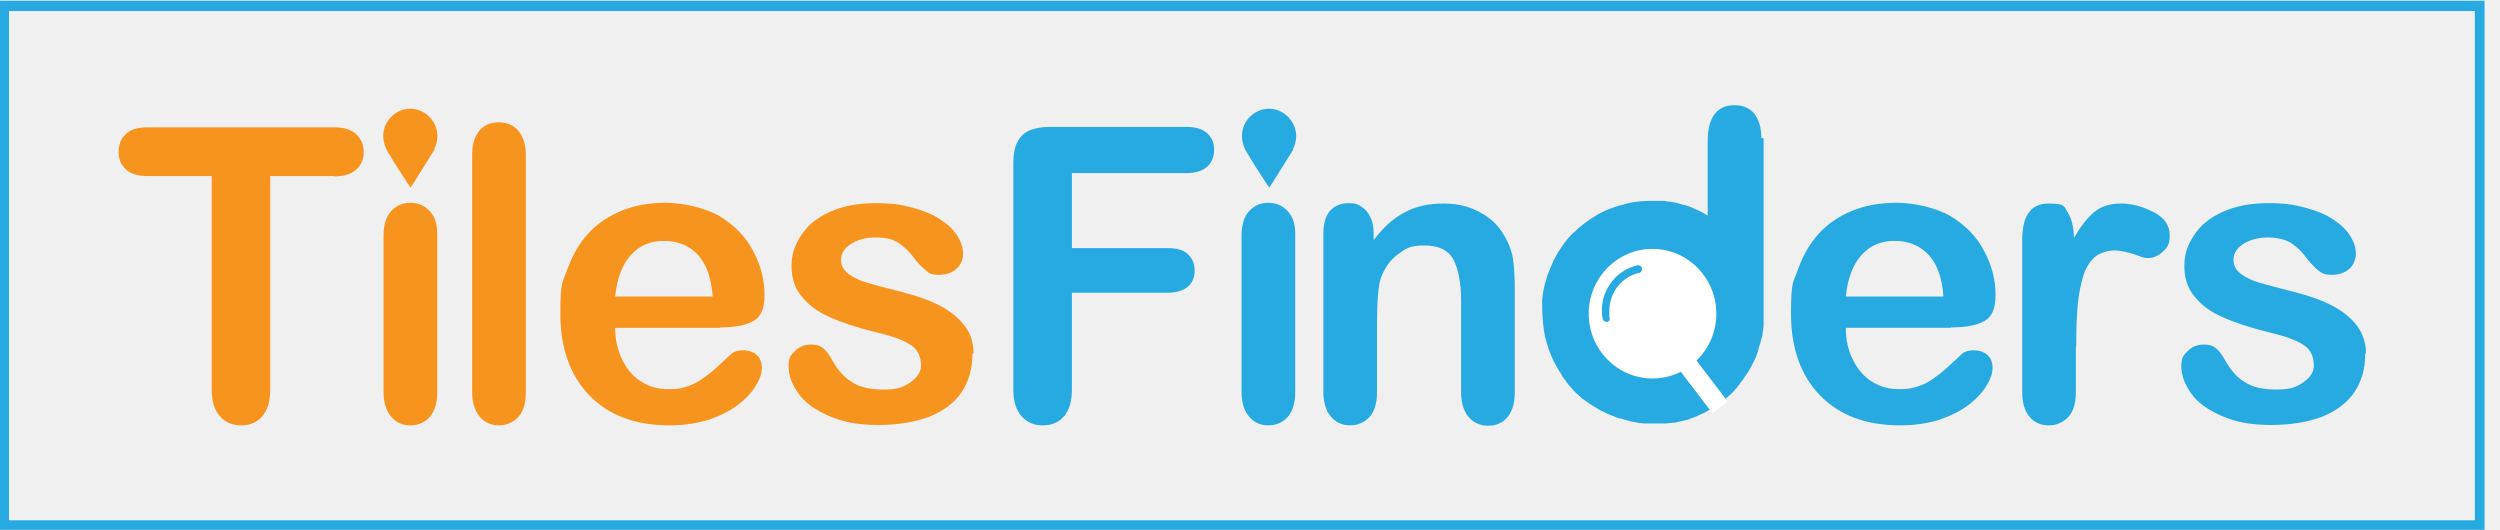
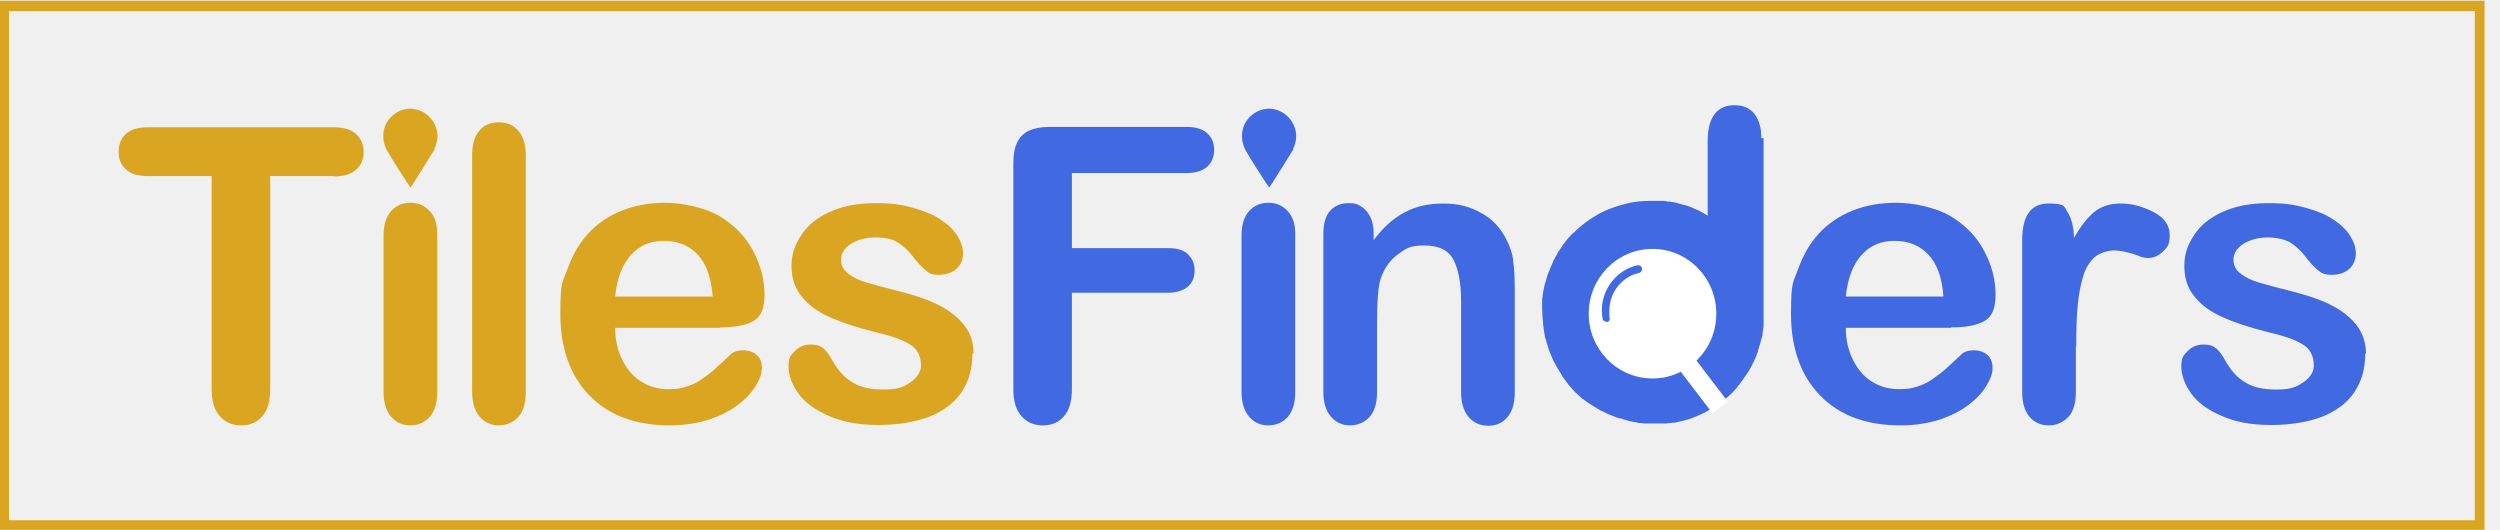
<svg xmlns="http://www.w3.org/2000/svg" width="151" height="32" viewBox="0 0 151 32" fill="none">
-   <g clip-path="url(#clip0_36_818)">
-     <path d="M20.176 10.636H16.322V23.505C16.322 24.242 16.163 24.794 15.823 25.163C15.506 25.531 15.075 25.692 14.554 25.692C14.032 25.692 13.602 25.508 13.284 25.14C12.944 24.771 12.786 24.219 12.786 23.505V10.636H8.932C8.32 10.636 7.889 10.498 7.594 10.222C7.3 9.945 7.164 9.6 7.164 9.163C7.164 8.725 7.322 8.334 7.617 8.081C7.912 7.804 8.365 7.689 8.932 7.689H20.153C20.765 7.689 21.218 7.827 21.513 8.104C21.808 8.38 21.966 8.725 21.966 9.186C21.966 9.646 21.808 9.991 21.513 10.245C21.218 10.521 20.765 10.659 20.153 10.659L20.176 10.636Z" fill="#F7941D" />
-     <path d="M78.118 9.024C77.71 9.669 77.302 10.337 76.894 10.981C76.826 11.096 76.735 11.211 76.667 11.327C76.599 11.211 76.508 11.119 76.44 11.004C76.055 10.406 75.647 9.784 75.284 9.163C74.808 8.357 74.967 7.367 75.76 6.837C77.188 5.917 78.866 7.505 78.095 9.001L78.118 9.024Z" fill="#27AAE1" />
-     <path d="M26.409 14.158V23.689C26.409 24.357 26.251 24.84 25.956 25.186C25.639 25.531 25.253 25.692 24.777 25.692C24.301 25.692 23.916 25.508 23.621 25.163C23.326 24.817 23.168 24.311 23.168 23.666V14.227C23.168 13.583 23.326 13.076 23.621 12.754C23.916 12.432 24.301 12.248 24.777 12.248C25.253 12.248 25.639 12.409 25.956 12.754C26.273 13.076 26.409 13.537 26.409 14.135V14.158Z" fill="#F7941D" />
-     <path d="M28.518 23.689V9.393C28.518 8.725 28.654 8.242 28.948 7.896C29.243 7.551 29.629 7.39 30.127 7.39C30.626 7.39 31.011 7.551 31.306 7.896C31.601 8.242 31.759 8.725 31.759 9.393V23.689C31.759 24.357 31.601 24.863 31.306 25.186C31.011 25.508 30.603 25.692 30.127 25.692C29.651 25.692 29.266 25.508 28.971 25.163C28.677 24.817 28.518 24.311 28.518 23.666V23.689Z" fill="#F7941D" />
-     <path d="M43.502 19.799H37.155C37.155 20.558 37.313 21.203 37.608 21.778C37.903 22.354 38.288 22.791 38.764 23.068C39.24 23.367 39.762 23.505 40.351 23.505C40.94 23.505 41.099 23.459 41.416 23.367C41.734 23.275 42.051 23.137 42.346 22.93C42.641 22.722 42.935 22.515 43.185 22.285C43.434 22.055 43.774 21.755 44.182 21.364C44.341 21.226 44.59 21.157 44.885 21.157C45.179 21.157 45.497 21.249 45.701 21.433C45.905 21.617 46.018 21.87 46.018 22.216C46.018 22.561 45.905 22.86 45.678 23.252C45.452 23.643 45.111 24.035 44.635 24.403C44.182 24.771 43.593 25.07 42.89 25.324C42.187 25.554 41.371 25.692 40.464 25.692C38.379 25.692 36.769 25.093 35.59 23.873C34.434 22.676 33.845 21.019 33.845 18.97C33.845 16.921 33.981 17.082 34.276 16.253C34.57 15.424 34.978 14.711 35.523 14.112C36.066 13.514 36.747 13.053 37.54 12.731C38.333 12.409 39.218 12.248 40.192 12.248C41.167 12.248 42.55 12.524 43.457 13.053C44.363 13.606 45.044 14.296 45.497 15.171C45.95 16.023 46.177 16.921 46.177 17.796C46.177 18.671 45.95 19.154 45.474 19.407C44.998 19.66 44.341 19.776 43.502 19.776V19.799ZM37.155 17.911H43.049C42.958 16.783 42.663 15.931 42.142 15.378C41.62 14.826 40.94 14.55 40.102 14.55C39.263 14.55 38.628 14.826 38.107 15.401C37.585 15.977 37.268 16.806 37.155 17.911Z" fill="#F7941D" />
-     <path d="M58.736 21.364C58.736 22.285 58.509 23.045 58.078 23.689C57.647 24.334 56.99 24.817 56.151 25.163C55.29 25.485 54.27 25.669 53.046 25.669C51.822 25.669 50.892 25.485 50.053 25.117C49.215 24.748 48.602 24.311 48.217 23.758C47.832 23.206 47.628 22.676 47.628 22.124C47.628 21.571 47.764 21.456 48.013 21.203C48.262 20.95 48.58 20.811 48.965 20.811C49.35 20.811 49.577 20.904 49.759 21.065C49.94 21.226 50.121 21.479 50.28 21.778C50.62 22.377 51.005 22.814 51.481 23.091C51.935 23.39 52.569 23.528 53.386 23.528C54.202 23.528 54.564 23.39 54.995 23.091C55.403 22.791 55.63 22.469 55.63 22.078C55.63 21.502 55.403 21.065 54.972 20.811C54.542 20.535 53.839 20.282 52.842 20.052C51.731 19.776 50.824 19.476 50.121 19.154C49.419 18.855 48.852 18.44 48.444 17.934C48.013 17.427 47.809 16.806 47.809 16.069C47.809 15.332 48.013 14.78 48.398 14.204C48.784 13.606 49.35 13.145 50.121 12.8C50.869 12.455 51.799 12.271 52.864 12.271C53.93 12.271 54.451 12.363 55.131 12.547C55.811 12.731 56.355 12.961 56.809 13.26C57.262 13.56 57.602 13.882 57.829 14.25C58.055 14.619 58.169 14.964 58.169 15.309C58.169 15.655 58.033 16 57.783 16.23C57.534 16.46 57.171 16.599 56.718 16.599C56.265 16.599 56.106 16.506 55.879 16.299C55.653 16.115 55.38 15.816 55.086 15.425C54.836 15.102 54.542 14.849 54.224 14.642C53.907 14.434 53.431 14.342 52.864 14.342C52.297 14.342 51.799 14.481 51.391 14.734C51.005 14.987 50.801 15.309 50.801 15.678C50.801 16.046 50.937 16.299 51.232 16.529C51.527 16.76 51.912 16.944 52.388 17.082C52.864 17.22 53.544 17.404 54.383 17.611C55.38 17.865 56.219 18.164 56.854 18.509C57.489 18.855 57.965 19.269 58.305 19.73C58.645 20.19 58.803 20.742 58.803 21.341L58.736 21.364Z" fill="#F7941D" />
-     <path d="M71.702 10.452H64.743V14.987H70.546C71.09 14.987 71.498 15.102 71.748 15.355C72.02 15.609 72.156 15.931 72.156 16.345C72.156 16.76 72.02 17.082 71.748 17.312C71.476 17.542 71.068 17.681 70.546 17.681H64.743V23.505C64.743 24.242 64.584 24.794 64.244 25.163C63.927 25.531 63.496 25.692 62.975 25.692C62.453 25.692 62.023 25.508 61.705 25.14C61.365 24.771 61.206 24.219 61.206 23.505V9.876C61.206 9.37 61.275 8.932 61.433 8.61C61.592 8.288 61.819 8.058 62.136 7.896C62.453 7.758 62.861 7.666 63.36 7.666H71.68C72.246 7.666 72.654 7.804 72.926 8.058C73.198 8.311 73.335 8.633 73.335 9.047C73.335 9.462 73.198 9.807 72.926 10.06C72.654 10.314 72.224 10.452 71.68 10.452H71.702Z" fill="#27AAE1" />
-     <path d="M26.251 9.024C25.843 9.669 25.435 10.337 25.027 10.981C24.959 11.096 24.868 11.211 24.8 11.327C24.732 11.211 24.641 11.119 24.573 11.004C24.188 10.406 23.78 9.784 23.417 9.163C22.941 8.357 23.1 7.367 23.893 6.837C25.321 5.917 26.999 7.505 26.228 9.001L26.251 9.024Z" fill="#F7941D" />
-     <path d="M78.231 14.158V23.689C78.231 24.357 78.072 24.84 77.778 25.186C77.46 25.531 77.075 25.692 76.599 25.692C76.123 25.692 75.737 25.508 75.443 25.163C75.148 24.817 74.989 24.311 74.989 23.666V14.227C74.989 13.583 75.148 13.076 75.443 12.754C75.737 12.432 76.123 12.248 76.599 12.248C77.075 12.248 77.46 12.409 77.778 12.754C78.095 13.099 78.231 13.537 78.231 14.135V14.158Z" fill="#27AAE1" />
-     <path d="M82.969 14.112V14.504C83.535 13.744 84.17 13.168 84.85 12.823C85.53 12.455 86.301 12.293 87.185 12.293C88.069 12.293 88.795 12.478 89.475 12.869C90.155 13.237 90.654 13.79 90.994 14.481C91.198 14.872 91.356 15.309 91.402 15.793C91.47 16.253 91.492 16.852 91.492 17.588V23.712C91.492 24.38 91.334 24.863 91.039 25.209C90.744 25.554 90.359 25.715 89.883 25.715C89.407 25.715 88.999 25.531 88.704 25.186C88.409 24.84 88.251 24.334 88.251 23.689V18.187C88.251 17.105 88.092 16.276 87.797 15.701C87.503 15.125 86.913 14.826 86.029 14.826C85.145 14.826 84.918 15.01 84.442 15.355C83.966 15.701 83.626 16.184 83.4 16.806C83.241 17.289 83.173 18.21 83.173 19.568V23.689C83.173 24.357 83.014 24.863 82.719 25.186C82.425 25.508 82.017 25.692 81.541 25.692C81.065 25.692 80.679 25.508 80.385 25.163C80.09 24.817 79.931 24.311 79.931 23.666V14.135C79.931 13.514 80.067 13.03 80.339 12.731C80.611 12.432 80.974 12.271 81.45 12.271C81.926 12.271 81.994 12.34 82.221 12.478C82.447 12.616 82.629 12.823 82.765 13.099C82.901 13.376 82.969 13.698 82.969 14.112Z" fill="#27AAE1" />
-     <path d="M117.834 19.799H111.486C111.486 20.558 111.645 21.203 111.94 21.778C112.235 22.354 112.62 22.791 113.096 23.068C113.572 23.367 114.116 23.505 114.683 23.505C115.249 23.505 115.431 23.459 115.748 23.367C116.066 23.275 116.383 23.137 116.678 22.93C116.972 22.722 117.267 22.515 117.516 22.285C117.766 22.055 118.106 21.755 118.514 21.364C118.673 21.226 118.922 21.157 119.217 21.157C119.511 21.157 119.829 21.249 120.033 21.433C120.237 21.617 120.35 21.87 120.35 22.216C120.35 22.561 120.237 22.86 120.01 23.252C119.783 23.643 119.443 24.035 118.967 24.403C118.514 24.771 117.924 25.07 117.222 25.324C116.519 25.554 115.703 25.692 114.796 25.692C112.711 25.692 111.101 25.093 109.922 23.873C108.766 22.676 108.177 21.019 108.177 18.97C108.177 16.921 108.313 17.082 108.607 16.253C108.902 15.424 109.31 14.711 109.854 14.112C110.398 13.514 111.078 13.053 111.872 12.731C112.665 12.409 113.549 12.248 114.547 12.248C115.544 12.248 116.904 12.524 117.811 13.053C118.718 13.606 119.398 14.296 119.851 15.171C120.305 16.023 120.531 16.921 120.531 17.796C120.531 18.671 120.305 19.154 119.829 19.407C119.353 19.66 118.695 19.776 117.856 19.776L117.834 19.799ZM111.486 17.911H117.38C117.312 16.783 116.995 15.931 116.474 15.378C115.952 14.826 115.272 14.55 114.433 14.55C113.595 14.55 112.96 14.826 112.439 15.401C111.917 15.977 111.6 16.806 111.486 17.911Z" fill="#27AAE1" />
-     <path d="M125.383 20.927V23.689C125.383 24.357 125.224 24.863 124.929 25.186C124.612 25.508 124.226 25.692 123.75 25.692C123.274 25.692 122.889 25.531 122.594 25.186C122.3 24.84 122.141 24.357 122.141 23.689V14.504C122.141 13.03 122.662 12.293 123.728 12.293C124.793 12.293 124.657 12.478 124.884 12.823C125.111 13.168 125.247 13.675 125.269 14.365C125.655 13.698 126.063 13.168 126.471 12.823C126.879 12.478 127.423 12.293 128.103 12.293C128.783 12.293 129.44 12.478 130.098 12.823C130.755 13.168 131.05 13.629 131.05 14.204C131.05 14.78 130.914 14.941 130.642 15.194C130.37 15.447 130.075 15.586 129.758 15.586C129.44 15.586 129.35 15.517 128.896 15.355C128.443 15.217 128.035 15.125 127.695 15.125C127.355 15.125 126.833 15.263 126.539 15.517C126.244 15.77 125.995 16.138 125.836 16.645C125.677 17.151 125.564 17.727 125.496 18.417C125.428 19.108 125.405 19.937 125.405 20.927H125.383Z" fill="#27AAE1" />
-     <path d="M142.861 21.364C142.861 22.285 142.634 23.045 142.203 23.689C141.772 24.334 141.115 24.817 140.276 25.163C139.415 25.485 138.395 25.669 137.171 25.669C135.946 25.669 135.017 25.485 134.178 25.117C133.34 24.748 132.727 24.311 132.342 23.758C131.957 23.206 131.753 22.676 131.753 22.124C131.753 21.571 131.889 21.456 132.138 21.203C132.387 20.95 132.705 20.811 133.09 20.811C133.476 20.811 133.702 20.904 133.884 21.065C134.065 21.226 134.246 21.479 134.405 21.778C134.745 22.377 135.13 22.814 135.606 23.091C136.06 23.39 136.695 23.528 137.511 23.528C138.327 23.528 138.689 23.39 139.12 23.091C139.551 22.791 139.755 22.469 139.755 22.078C139.755 21.502 139.528 21.065 139.097 20.811C138.667 20.535 137.964 20.282 136.967 20.052C135.856 19.776 134.949 19.476 134.246 19.154C133.544 18.855 132.977 18.44 132.569 17.934C132.138 17.427 131.934 16.806 131.934 16.069C131.934 15.332 132.138 14.78 132.523 14.204C132.909 13.606 133.476 13.145 134.246 12.8C134.994 12.455 135.924 12.271 136.989 12.271C138.055 12.271 138.576 12.363 139.256 12.547C139.936 12.731 140.48 12.961 140.934 13.26C141.387 13.56 141.727 13.882 141.954 14.25C142.18 14.619 142.294 14.964 142.294 15.309C142.294 15.655 142.158 16 141.908 16.23C141.659 16.46 141.296 16.599 140.843 16.599C140.39 16.599 140.231 16.506 139.982 16.299C139.755 16.115 139.483 15.816 139.188 15.425C138.939 15.102 138.644 14.849 138.327 14.642C137.987 14.458 137.533 14.342 136.967 14.342C136.4 14.342 135.901 14.481 135.493 14.734C135.108 14.987 134.904 15.309 134.904 15.678C134.904 16.046 135.04 16.299 135.334 16.529C135.629 16.76 136.014 16.944 136.491 17.082C136.967 17.22 137.647 17.404 138.485 17.611C139.483 17.865 140.322 18.164 140.956 18.509C141.591 18.855 142.067 19.269 142.407 19.73C142.724 20.19 142.906 20.742 142.906 21.341L142.861 21.364Z" fill="#27AAE1" />
-     <path d="M106.522 8.357V18.878C106.522 18.993 106.522 19.085 106.522 19.2V19.246C106.522 19.338 106.522 19.453 106.522 19.545C106.522 19.545 106.522 19.591 106.522 19.614C106.522 19.683 106.522 19.776 106.499 19.845C106.499 19.96 106.454 20.075 106.454 20.19C106.454 20.236 106.454 20.282 106.431 20.305C106.431 20.397 106.386 20.466 106.363 20.558C106.341 20.673 106.318 20.765 106.273 20.881C106.25 20.973 106.205 21.088 106.182 21.18C106.182 21.18 106.182 21.203 106.182 21.226C106.137 21.318 106.114 21.41 106.069 21.525C106.046 21.617 106.001 21.686 105.955 21.778C105.955 21.802 105.933 21.848 105.91 21.87C105.865 21.94 105.842 22.032 105.797 22.101C105.706 22.285 105.593 22.469 105.479 22.63C105.411 22.722 105.343 22.814 105.275 22.93C105.207 22.999 105.162 23.091 105.094 23.16C105.094 23.16 105.094 23.183 105.071 23.206C105.003 23.275 104.958 23.344 104.89 23.436C104.822 23.505 104.754 23.597 104.686 23.666C104.595 23.758 104.504 23.85 104.414 23.919C104.368 23.965 104.3 24.012 104.255 24.058C104.255 24.058 104.21 24.081 104.21 24.104C104.164 24.15 104.119 24.173 104.074 24.219C104.074 24.219 104.074 24.219 104.051 24.219C104.006 24.265 103.938 24.288 103.892 24.334C103.847 24.38 103.779 24.426 103.734 24.449C103.688 24.472 103.643 24.495 103.598 24.541C103.462 24.633 103.303 24.725 103.144 24.817C103.076 24.863 103.008 24.886 102.94 24.932C102.872 24.955 102.804 25.002 102.736 25.024C102.555 25.117 102.374 25.186 102.192 25.255C102.101 25.278 102.033 25.324 101.943 25.347C101.943 25.347 101.943 25.347 101.92 25.347C101.829 25.37 101.739 25.393 101.648 25.416C101.557 25.439 101.444 25.462 101.353 25.485C101.285 25.485 101.24 25.508 101.172 25.531C101.172 25.531 101.127 25.531 101.104 25.531C101.036 25.531 100.968 25.531 100.9 25.554C100.809 25.554 100.741 25.554 100.651 25.577C100.605 25.577 100.56 25.577 100.492 25.577C100.424 25.577 100.356 25.577 100.288 25.577C100.265 25.577 100.243 25.577 100.22 25.577C100.107 25.577 100.016 25.577 99.903 25.577C99.789 25.577 99.676 25.577 99.585 25.577C99.517 25.577 99.449 25.577 99.381 25.577C99.29 25.577 99.2 25.577 99.109 25.554C99.019 25.554 98.928 25.554 98.837 25.508C98.746 25.508 98.656 25.485 98.565 25.462C98.474 25.462 98.384 25.416 98.293 25.393C98.248 25.393 98.202 25.37 98.134 25.347C98.066 25.347 97.998 25.301 97.93 25.278C97.93 25.278 97.885 25.278 97.862 25.278C97.817 25.278 97.749 25.255 97.704 25.232C97.636 25.232 97.59 25.186 97.522 25.163C97.432 25.14 97.364 25.093 97.273 25.07C97.16 25.024 97.046 24.978 96.933 24.909C96.865 24.886 96.797 24.84 96.729 24.817C96.706 24.817 96.661 24.794 96.638 24.771C96.57 24.725 96.48 24.679 96.412 24.633C96.321 24.587 96.23 24.518 96.139 24.472C96.049 24.403 95.958 24.357 95.868 24.288C95.777 24.219 95.709 24.173 95.618 24.104C95.618 24.104 95.618 24.104 95.596 24.104C95.528 24.035 95.437 23.965 95.369 23.896C95.301 23.827 95.21 23.758 95.142 23.689C95.074 23.62 94.983 23.528 94.915 23.436C94.847 23.367 94.779 23.275 94.711 23.206C94.711 23.206 94.689 23.16 94.666 23.137C94.621 23.091 94.598 23.045 94.553 22.976C94.507 22.93 94.485 22.884 94.439 22.837C94.439 22.837 94.417 22.814 94.417 22.791C94.371 22.745 94.326 22.676 94.303 22.607C94.19 22.446 94.099 22.285 94.009 22.124C93.963 22.055 93.941 21.986 93.895 21.917C93.85 21.848 93.827 21.778 93.782 21.686C93.737 21.571 93.691 21.479 93.646 21.364C93.578 21.226 93.533 21.065 93.487 20.927C93.487 20.858 93.442 20.788 93.419 20.719C93.419 20.696 93.419 20.65 93.397 20.627C93.397 20.558 93.351 20.466 93.329 20.397C93.215 19.845 93.17 19.269 93.147 18.694C93.147 18.578 93.147 18.463 93.147 18.348C93.147 18.256 93.147 18.187 93.147 18.095C93.17 17.842 93.215 17.588 93.261 17.358C93.283 17.243 93.306 17.151 93.351 17.036C93.374 16.921 93.419 16.829 93.442 16.714C93.465 16.599 93.51 16.506 93.555 16.414C93.601 16.322 93.623 16.207 93.669 16.115C93.714 16.023 93.759 15.931 93.805 15.816C93.805 15.816 93.805 15.816 93.805 15.793C93.85 15.701 93.895 15.632 93.941 15.54C93.941 15.54 93.941 15.517 93.963 15.493C94.009 15.425 94.054 15.355 94.077 15.286C94.077 15.263 94.099 15.24 94.122 15.217C94.167 15.148 94.213 15.079 94.258 15.01C94.303 14.941 94.371 14.849 94.417 14.78C94.417 14.78 94.417 14.757 94.439 14.734C94.507 14.665 94.553 14.596 94.621 14.504C94.689 14.412 94.757 14.342 94.825 14.273C94.893 14.204 94.961 14.112 95.051 14.043C95.051 14.043 95.051 14.043 95.074 14.043C95.142 13.974 95.21 13.905 95.278 13.836C95.346 13.767 95.437 13.698 95.505 13.652C95.573 13.583 95.641 13.537 95.731 13.468C95.936 13.306 96.139 13.168 96.344 13.053C96.412 13.007 96.48 12.984 96.525 12.938C96.752 12.823 96.978 12.708 97.228 12.616C97.296 12.593 97.341 12.57 97.409 12.547C97.613 12.478 97.794 12.409 97.998 12.363C98.044 12.363 98.112 12.34 98.157 12.317C98.225 12.317 98.27 12.293 98.338 12.271C98.769 12.178 99.222 12.132 99.676 12.132C100.129 12.132 99.88 12.132 99.993 12.132C100.084 12.132 100.152 12.132 100.243 12.132C100.311 12.132 100.356 12.132 100.424 12.132C100.515 12.132 100.605 12.132 100.696 12.178C100.741 12.178 100.787 12.178 100.809 12.178C100.855 12.178 100.923 12.178 100.968 12.201C101.013 12.201 101.059 12.201 101.104 12.225C101.149 12.225 101.195 12.225 101.24 12.248C101.285 12.248 101.353 12.271 101.399 12.293C101.512 12.317 101.625 12.363 101.739 12.386C101.784 12.386 101.852 12.409 101.897 12.432C101.943 12.432 101.988 12.455 102.033 12.478C102.169 12.524 102.328 12.593 102.464 12.662C102.51 12.662 102.555 12.708 102.623 12.731C102.714 12.777 102.827 12.823 102.918 12.892C103.008 12.938 103.076 12.984 103.144 13.03V8.518C103.144 7.804 103.28 7.275 103.552 6.906C103.824 6.538 104.232 6.354 104.754 6.354C105.275 6.354 105.661 6.515 105.955 6.86C106.227 7.206 106.386 7.689 106.386 8.334L106.522 8.357Z" fill="#27AAE1" />
-     <path d="M99.812 22.86C101.94 22.86 103.666 21.108 103.666 18.947C103.666 16.785 101.94 15.033 99.812 15.033C97.684 15.033 95.958 16.785 95.958 18.947C95.958 21.108 97.684 22.86 99.812 22.86Z" fill="white" />
+   <g clip-path="url(#clip0_111_2773)">
+     <path d="M20.175 10.635H16.321V23.504C16.321 24.241 16.163 24.794 15.823 25.162C15.505 25.53 15.075 25.691 14.553 25.691C14.032 25.691 13.601 25.507 13.284 25.139C12.944 24.77 12.785 24.218 12.785 23.504V10.635H8.931C8.319 10.635 7.888 10.497 7.594 10.221C7.299 9.945 7.163 9.599 7.163 9.162C7.163 8.724 7.322 8.333 7.616 8.08C7.911 7.804 8.365 7.688 8.931 7.688H20.152C20.765 7.688 21.218 7.827 21.513 8.103C21.807 8.379 21.966 8.724 21.966 9.185C21.966 9.645 21.807 9.991 21.513 10.244C21.218 10.52 20.765 10.658 20.152 10.658L20.175 10.635Z" fill="#DAA520" />
+     <path d="M78.117 9.024C77.709 9.668 77.301 10.336 76.893 10.981C76.825 11.096 76.734 11.211 76.666 11.326C76.598 11.211 76.507 11.119 76.439 11.004C76.054 10.405 75.646 9.784 75.283 9.162C74.807 8.356 74.966 7.366 75.76 6.837C77.188 5.916 78.865 7.504 78.094 9.001L78.117 9.024Z" fill="#4169E1" />
+     <path d="M26.409 14.158V23.689C26.409 24.356 26.25 24.84 25.955 25.185C25.638 25.53 25.253 25.692 24.776 25.692C24.3 25.692 23.915 25.508 23.62 25.162C23.326 24.817 23.167 24.31 23.167 23.666V14.227C23.167 13.582 23.326 13.076 23.62 12.754C23.915 12.431 24.3 12.247 24.776 12.247C25.253 12.247 25.638 12.408 25.955 12.754C26.273 13.076 26.409 13.536 26.409 14.135V14.158Z" fill="#DAA520" />
+     <path d="M28.518 23.689V9.393C28.518 8.725 28.654 8.241 28.948 7.896C29.243 7.551 29.628 7.39 30.127 7.39C30.626 7.39 31.011 7.551 31.306 7.896C31.601 8.241 31.759 8.725 31.759 9.393V23.689C31.759 24.357 31.601 24.863 31.306 25.185C31.011 25.508 30.603 25.692 30.127 25.692C29.651 25.692 29.266 25.508 28.971 25.162C28.676 24.817 28.518 24.311 28.518 23.666V23.689Z" fill="#DAA520" />
+     <path d="M43.502 19.798H37.154C37.154 20.558 37.313 21.203 37.608 21.778C37.903 22.354 38.288 22.791 38.764 23.067C39.24 23.366 39.761 23.505 40.351 23.505C40.94 23.505 41.099 23.459 41.416 23.366C41.734 23.274 42.051 23.136 42.346 22.929C42.64 22.722 42.935 22.515 43.184 22.285C43.434 22.054 43.774 21.755 44.182 21.364C44.34 21.226 44.59 21.156 44.885 21.156C45.179 21.156 45.497 21.248 45.701 21.433C45.905 21.617 46.018 21.87 46.018 22.215C46.018 22.561 45.905 22.86 45.678 23.251C45.451 23.643 45.111 24.034 44.635 24.402C44.182 24.771 43.592 25.07 42.89 25.323C42.187 25.553 41.371 25.692 40.464 25.692C38.379 25.692 36.769 25.093 35.59 23.873C34.434 22.676 33.845 21.018 33.845 18.969C33.845 16.92 33.981 17.082 34.275 16.253C34.57 15.424 34.978 14.71 35.522 14.112C36.066 13.513 36.746 13.053 37.54 12.73C38.333 12.408 39.217 12.247 40.192 12.247C41.167 12.247 42.55 12.523 43.456 13.053C44.363 13.605 45.043 14.296 45.497 15.171C45.95 16.023 46.177 16.92 46.177 17.795C46.177 18.67 45.95 19.154 45.474 19.407C44.998 19.66 44.34 19.775 43.502 19.775V19.798ZM37.154 17.91H43.048C42.958 16.782 42.663 15.931 42.142 15.378C41.62 14.825 40.94 14.549 40.101 14.549C39.263 14.549 38.628 14.825 38.106 15.401C37.585 15.977 37.268 16.805 37.154 17.91Z" fill="#DAA520" />
+     <path d="M58.735 21.363C58.735 22.284 58.508 23.044 58.077 23.688C57.647 24.333 56.989 24.816 56.151 25.162C55.289 25.484 54.269 25.668 53.045 25.668C51.821 25.668 50.891 25.484 50.053 25.116C49.214 24.747 48.602 24.31 48.216 23.757C47.831 23.205 47.627 22.675 47.627 22.123C47.627 21.57 47.763 21.455 48.012 21.202C48.262 20.949 48.579 20.811 48.964 20.811C49.35 20.811 49.577 20.903 49.758 21.064C49.939 21.225 50.12 21.478 50.279 21.777C50.619 22.376 51.005 22.813 51.481 23.09C51.934 23.389 52.569 23.527 53.385 23.527C54.201 23.527 54.564 23.389 54.994 23.09C55.402 22.79 55.629 22.468 55.629 22.077C55.629 21.501 55.402 21.064 54.972 20.811C54.541 20.534 53.838 20.281 52.841 20.051C51.73 19.775 50.823 19.475 50.12 19.153C49.418 18.854 48.851 18.439 48.443 17.933C48.012 17.426 47.808 16.805 47.808 16.068C47.808 15.331 48.012 14.779 48.398 14.203C48.783 13.605 49.35 13.144 50.12 12.799C50.869 12.454 51.798 12.27 52.864 12.27C53.929 12.27 54.45 12.362 55.13 12.546C55.81 12.73 56.355 12.96 56.808 13.259C57.261 13.559 57.601 13.881 57.828 14.249C58.055 14.618 58.168 14.963 58.168 15.308C58.168 15.654 58.032 15.999 57.783 16.229C57.533 16.459 57.171 16.598 56.717 16.598C56.264 16.598 56.105 16.506 55.879 16.298C55.652 16.114 55.38 15.815 55.085 15.424C54.836 15.101 54.541 14.848 54.224 14.641C53.906 14.434 53.43 14.341 52.864 14.341C52.297 14.341 51.798 14.48 51.39 14.733C51.005 14.986 50.801 15.308 50.801 15.677C50.801 16.045 50.937 16.298 51.231 16.529C51.526 16.759 51.911 16.943 52.387 17.081C52.864 17.219 53.544 17.403 54.382 17.61C55.38 17.864 56.218 18.163 56.853 18.508C57.488 18.854 57.964 19.268 58.304 19.729C58.644 20.189 58.803 20.741 58.803 21.34L58.735 21.363Z" fill="#DAA520" />
+     <path d="M71.702 10.452H64.742V14.987H70.546C71.09 14.987 71.498 15.102 71.747 15.355C72.019 15.608 72.155 15.931 72.155 16.345C72.155 16.759 72.019 17.082 71.747 17.312C71.475 17.542 71.067 17.68 70.546 17.68H64.742V23.505C64.742 24.242 64.584 24.794 64.244 25.162C63.926 25.531 63.496 25.692 62.974 25.692C62.453 25.692 62.022 25.508 61.705 25.139C61.365 24.771 61.206 24.218 61.206 23.505V9.876C61.206 9.37 61.274 8.932 61.433 8.61C61.591 8.288 61.818 8.057 62.136 7.896C62.453 7.758 62.861 7.666 63.36 7.666H71.679C72.246 7.666 72.654 7.804 72.926 8.057C73.198 8.311 73.334 8.633 73.334 9.047C73.334 9.462 73.198 9.807 72.926 10.06C72.654 10.313 72.223 10.452 71.679 10.452H71.702Z" fill="#4169E1" />
+     <path d="M26.251 9.024C25.843 9.668 25.435 10.336 25.027 10.981C24.959 11.096 24.868 11.211 24.8 11.326C24.732 11.211 24.641 11.119 24.573 11.004C24.188 10.405 23.78 9.784 23.417 9.162C22.941 8.356 23.1 7.366 23.893 6.837C25.321 5.916 26.999 7.504 26.228 9.001L26.251 9.024Z" fill="#DAA520" />
+     <path d="M78.231 14.158V23.689C78.231 24.356 78.072 24.84 77.778 25.185C77.46 25.53 77.075 25.692 76.599 25.692C76.123 25.692 75.737 25.508 75.443 25.162C75.148 24.817 74.989 24.31 74.989 23.666V14.227C74.989 13.582 75.148 13.076 75.443 12.754C75.737 12.431 76.123 12.247 76.599 12.247C77.075 12.247 77.46 12.408 77.778 12.754C78.095 13.099 78.231 13.536 78.231 14.135V14.158Z" fill="#4169E1" />
+     <path d="M82.968 14.112V14.504C83.535 13.744 84.17 13.168 84.85 12.823C85.53 12.455 86.301 12.293 87.185 12.293C88.069 12.293 88.794 12.478 89.474 12.869C90.154 13.237 90.653 13.79 90.993 14.481C91.197 14.872 91.356 15.309 91.401 15.793C91.469 16.253 91.492 16.852 91.492 17.588V23.712C91.492 24.38 91.333 24.863 91.038 25.209C90.744 25.554 90.358 25.715 89.882 25.715C89.406 25.715 88.998 25.531 88.704 25.186C88.409 24.84 88.25 24.334 88.25 23.689V18.187C88.25 17.105 88.091 16.276 87.797 15.701C87.502 15.125 86.913 14.826 86.029 14.826C85.144 14.826 84.918 15.01 84.442 15.355C83.966 15.701 83.626 16.184 83.399 16.806C83.24 17.289 83.172 18.21 83.172 19.568V23.689C83.172 24.357 83.014 24.863 82.719 25.186C82.424 25.508 82.016 25.692 81.54 25.692C81.064 25.692 80.679 25.508 80.384 25.163C80.089 24.817 79.931 24.311 79.931 23.666V14.135C79.931 13.514 80.067 13.03 80.339 12.731C80.611 12.432 80.973 12.271 81.45 12.271C81.925 12.271 81.993 12.34 82.22 12.478C82.447 12.616 82.628 12.823 82.764 13.099C82.9 13.376 82.968 13.698 82.968 14.112Z" fill="#4169E1" />
+     <path d="M117.834 19.798H111.486C111.486 20.558 111.645 21.203 111.94 21.778C112.235 22.354 112.62 22.791 113.096 23.067C113.572 23.366 114.116 23.505 114.683 23.505C115.249 23.505 115.431 23.459 115.748 23.366C116.066 23.274 116.383 23.136 116.678 22.929C116.972 22.722 117.267 22.515 117.516 22.285C117.766 22.054 118.106 21.755 118.514 21.364C118.673 21.226 118.922 21.156 119.217 21.156C119.511 21.156 119.829 21.248 120.033 21.433C120.237 21.617 120.35 21.87 120.35 22.215C120.35 22.561 120.237 22.86 120.01 23.251C119.783 23.643 119.443 24.034 118.967 24.402C118.514 24.771 117.924 25.07 117.222 25.323C116.519 25.553 115.703 25.692 114.796 25.692C112.711 25.692 111.101 25.093 109.922 23.873C108.766 22.676 108.177 21.018 108.177 18.969C108.177 16.92 108.313 17.082 108.607 16.253C108.902 15.424 109.31 14.71 109.854 14.112C110.398 13.513 111.078 13.053 111.872 12.73C112.665 12.408 113.549 12.247 114.547 12.247C115.544 12.247 116.904 12.523 117.811 13.053C118.718 13.605 119.398 14.296 119.851 15.171C120.305 16.023 120.531 16.92 120.531 17.795C120.531 18.67 120.305 19.154 119.829 19.407C119.353 19.66 118.695 19.775 117.856 19.775L117.834 19.798ZM111.486 17.91H117.38C117.312 16.782 116.995 15.931 116.474 15.378C115.952 14.825 115.272 14.549 114.433 14.549C113.595 14.549 112.96 14.825 112.439 15.401C111.917 15.977 111.6 16.805 111.486 17.91Z" fill="#4169E1" />
+     <path d="M125.382 20.926V23.689C125.382 24.356 125.224 24.863 124.929 25.185C124.612 25.507 124.226 25.692 123.75 25.692C123.274 25.692 122.889 25.53 122.594 25.185C122.299 24.84 122.141 24.356 122.141 23.689V14.503C122.141 13.03 122.662 12.293 123.727 12.293C124.793 12.293 124.657 12.477 124.884 12.822C125.11 13.168 125.246 13.674 125.269 14.365C125.654 13.697 126.062 13.168 126.47 12.822C126.878 12.477 127.423 12.293 128.103 12.293C128.783 12.293 129.44 12.477 130.097 12.822C130.755 13.168 131.05 13.628 131.05 14.204C131.05 14.779 130.914 14.941 130.642 15.194C130.369 15.447 130.075 15.585 129.757 15.585C129.44 15.585 129.349 15.516 128.896 15.355C128.443 15.217 128.035 15.125 127.695 15.125C127.355 15.125 126.833 15.263 126.538 15.516C126.244 15.769 125.994 16.138 125.836 16.644C125.677 17.151 125.564 17.726 125.496 18.417C125.428 19.107 125.405 19.936 125.405 20.926H125.382Z" fill="#4169E1" />
+     <path d="M142.86 21.364C142.86 22.285 142.633 23.045 142.202 23.689C141.772 24.334 141.114 24.817 140.276 25.163C139.414 25.485 138.394 25.669 137.17 25.669C135.946 25.669 135.016 25.485 134.178 25.117C133.339 24.748 132.727 24.311 132.341 23.758C131.956 23.206 131.752 22.676 131.752 22.124C131.752 21.571 131.888 21.456 132.137 21.203C132.387 20.95 132.704 20.811 133.089 20.811C133.475 20.811 133.701 20.904 133.883 21.065C134.064 21.226 134.246 21.479 134.404 21.778C134.744 22.377 135.13 22.814 135.606 23.091C136.059 23.39 136.694 23.528 137.51 23.528C138.326 23.528 138.689 23.39 139.119 23.091C139.55 22.791 139.754 22.469 139.754 22.078C139.754 21.502 139.527 21.065 139.097 20.811C138.666 20.535 137.963 20.282 136.966 20.052C135.855 19.776 134.948 19.476 134.246 19.154C133.543 18.855 132.976 18.44 132.568 17.934C132.137 17.427 131.933 16.806 131.933 16.069C131.933 15.332 132.137 14.78 132.523 14.204C132.908 13.606 133.475 13.145 134.246 12.8C134.994 12.455 135.923 12.271 136.988 12.271C138.054 12.271 138.575 12.363 139.255 12.547C139.935 12.731 140.48 12.961 140.933 13.26C141.386 13.56 141.726 13.882 141.953 14.25C142.18 14.619 142.293 14.964 142.293 15.309C142.293 15.655 142.157 16 141.908 16.23C141.658 16.46 141.296 16.599 140.842 16.599C140.389 16.599 140.23 16.506 139.981 16.299C139.754 16.115 139.482 15.816 139.187 15.425C138.938 15.102 138.643 14.849 138.326 14.642C137.986 14.458 137.533 14.342 136.966 14.342C136.399 14.342 135.9 14.481 135.492 14.734C135.107 14.987 134.903 15.309 134.903 15.678C134.903 16.046 135.039 16.299 135.334 16.529C135.628 16.76 136.014 16.944 136.49 17.082C136.966 17.22 137.646 17.404 138.485 17.611C139.482 17.865 140.321 18.164 140.956 18.509C141.59 18.855 142.066 19.269 142.406 19.73C142.724 20.19 142.905 20.742 142.905 21.341L142.86 21.364Z" fill="#4169E1" />
+     <path d="M106.521 8.356V18.877C106.521 18.992 106.521 19.084 106.521 19.2V19.246C106.521 19.338 106.521 19.453 106.521 19.545C106.521 19.545 106.521 19.591 106.521 19.614C106.521 19.683 106.521 19.775 106.499 19.844C106.499 19.959 106.453 20.074 106.453 20.189C106.453 20.235 106.453 20.282 106.431 20.305C106.431 20.397 106.385 20.466 106.363 20.558C106.34 20.673 106.317 20.765 106.272 20.88C106.249 20.972 106.204 21.087 106.181 21.179C106.181 21.179 106.181 21.202 106.181 21.226C106.136 21.317 106.113 21.41 106.068 21.525C106.045 21.617 106 21.686 105.954 21.778C105.954 21.801 105.932 21.847 105.909 21.87C105.864 21.939 105.841 22.031 105.796 22.1C105.705 22.284 105.592 22.469 105.478 22.63C105.41 22.722 105.342 22.814 105.274 22.929C105.206 22.998 105.161 23.09 105.093 23.159C105.093 23.159 105.093 23.182 105.07 23.205C105.002 23.274 104.957 23.343 104.889 23.436C104.821 23.505 104.753 23.597 104.685 23.666C104.594 23.758 104.504 23.85 104.413 23.919C104.368 23.965 104.3 24.011 104.254 24.057C104.254 24.057 104.209 24.08 104.209 24.103C104.164 24.149 104.118 24.172 104.073 24.218C104.073 24.218 104.073 24.218 104.05 24.218C104.005 24.264 103.937 24.287 103.892 24.333C103.846 24.379 103.778 24.425 103.733 24.448C103.688 24.471 103.642 24.494 103.597 24.541C103.461 24.633 103.302 24.725 103.144 24.817C103.076 24.863 103.008 24.886 102.939 24.932C102.871 24.955 102.803 25.001 102.735 25.024C102.554 25.116 102.373 25.185 102.191 25.254C102.101 25.277 102.033 25.323 101.942 25.346C101.942 25.346 101.942 25.346 101.919 25.346C101.829 25.369 101.738 25.392 101.647 25.415C101.557 25.438 101.443 25.461 101.353 25.485C101.285 25.485 101.239 25.508 101.171 25.53C101.171 25.53 101.126 25.53 101.103 25.53C101.035 25.53 100.967 25.53 100.899 25.553C100.809 25.553 100.741 25.553 100.65 25.576C100.605 25.576 100.559 25.576 100.491 25.576C100.423 25.576 100.355 25.576 100.287 25.576C100.265 25.576 100.242 25.576 100.219 25.576C100.106 25.576 100.015 25.576 99.902 25.576C99.788 25.576 99.675 25.576 99.585 25.576C99.516 25.576 99.448 25.576 99.38 25.576C99.29 25.576 99.199 25.576 99.108 25.553C99.018 25.553 98.927 25.553 98.836 25.508C98.746 25.508 98.655 25.484 98.564 25.461C98.474 25.461 98.383 25.415 98.292 25.392C98.247 25.392 98.202 25.369 98.134 25.346C98.066 25.346 97.998 25.3 97.93 25.277C97.93 25.277 97.884 25.277 97.862 25.277C97.816 25.277 97.748 25.254 97.703 25.231C97.635 25.231 97.59 25.185 97.522 25.162C97.431 25.139 97.363 25.093 97.272 25.07C97.159 25.024 97.046 24.978 96.932 24.909C96.864 24.886 96.796 24.84 96.728 24.817C96.706 24.817 96.66 24.794 96.638 24.771C96.57 24.725 96.479 24.679 96.411 24.633C96.32 24.587 96.23 24.517 96.139 24.471C96.048 24.402 95.957 24.356 95.867 24.287C95.776 24.218 95.708 24.172 95.617 24.103C95.617 24.103 95.617 24.103 95.595 24.103C95.527 24.034 95.436 23.965 95.368 23.896C95.3 23.827 95.209 23.758 95.141 23.689C95.073 23.62 94.983 23.528 94.915 23.436C94.847 23.366 94.779 23.274 94.711 23.205C94.711 23.205 94.688 23.159 94.665 23.136C94.62 23.09 94.597 23.044 94.552 22.975C94.507 22.929 94.484 22.883 94.439 22.837C94.439 22.837 94.416 22.814 94.416 22.791C94.371 22.745 94.325 22.676 94.303 22.607C94.189 22.446 94.099 22.285 94.008 22.123C93.963 22.054 93.94 21.985 93.895 21.916C93.849 21.847 93.827 21.778 93.781 21.686C93.736 21.571 93.691 21.479 93.645 21.364C93.577 21.226 93.532 21.064 93.487 20.926C93.487 20.857 93.441 20.788 93.418 20.719C93.418 20.696 93.418 20.65 93.396 20.627C93.396 20.558 93.35 20.466 93.328 20.397C93.215 19.844 93.169 19.269 93.147 18.693C93.147 18.578 93.147 18.463 93.147 18.348C93.147 18.256 93.147 18.187 93.147 18.095C93.169 17.841 93.215 17.588 93.26 17.358C93.282 17.243 93.305 17.151 93.35 17.035C93.373 16.92 93.418 16.828 93.441 16.713C93.464 16.598 93.509 16.506 93.555 16.414C93.6 16.322 93.623 16.207 93.668 16.115C93.713 16.023 93.758 15.931 93.804 15.815C93.804 15.815 93.804 15.815 93.804 15.792C93.849 15.7 93.895 15.631 93.94 15.539C93.94 15.539 93.94 15.516 93.963 15.493C94.008 15.424 94.053 15.355 94.076 15.286C94.076 15.263 94.099 15.24 94.121 15.217C94.167 15.148 94.212 15.079 94.257 15.01C94.303 14.941 94.371 14.848 94.416 14.779C94.416 14.779 94.416 14.756 94.439 14.733C94.507 14.664 94.552 14.595 94.62 14.503C94.688 14.411 94.756 14.342 94.824 14.273C94.892 14.204 94.96 14.112 95.051 14.043C95.051 14.043 95.051 14.043 95.073 14.043C95.141 13.974 95.209 13.905 95.277 13.835C95.345 13.767 95.436 13.697 95.504 13.651C95.572 13.582 95.64 13.536 95.731 13.467C95.935 13.306 96.139 13.168 96.343 13.053C96.411 13.007 96.479 12.984 96.524 12.938C96.751 12.823 96.978 12.707 97.227 12.615C97.295 12.592 97.34 12.569 97.408 12.546C97.612 12.477 97.794 12.408 97.998 12.362C98.043 12.362 98.111 12.339 98.156 12.316C98.224 12.316 98.27 12.293 98.338 12.27C98.768 12.178 99.222 12.132 99.675 12.132C100.129 12.132 99.879 12.132 99.993 12.132C100.083 12.132 100.151 12.132 100.242 12.132C100.31 12.132 100.355 12.132 100.423 12.132C100.514 12.132 100.605 12.132 100.695 12.178C100.741 12.178 100.786 12.178 100.809 12.178C100.854 12.178 100.922 12.178 100.967 12.201C101.013 12.201 101.058 12.201 101.103 12.224C101.149 12.224 101.194 12.224 101.239 12.247C101.285 12.247 101.353 12.27 101.398 12.293C101.511 12.316 101.625 12.362 101.738 12.385C101.783 12.385 101.851 12.408 101.897 12.431C101.942 12.431 101.987 12.454 102.033 12.477C102.169 12.523 102.327 12.592 102.463 12.661C102.509 12.661 102.554 12.707 102.622 12.73C102.713 12.777 102.826 12.823 102.917 12.892C103.008 12.938 103.076 12.984 103.144 13.03V8.518C103.144 7.804 103.28 7.274 103.552 6.906C103.824 6.538 104.232 6.354 104.753 6.354C105.274 6.354 105.66 6.515 105.954 6.86C106.227 7.205 106.385 7.689 106.385 8.333L106.521 8.356Z" fill="#4169E1" />
+     <path d="M99.812 22.86C101.94 22.86 103.665 21.108 103.665 18.947C103.665 16.785 101.94 15.033 99.812 15.033C97.683 15.033 95.958 16.785 95.958 18.947C95.958 21.108 97.683 22.86 99.812 22.86Z" fill="white" />
    <path d="M102.294 21.554L101.381 22.273L103.437 24.966L104.351 24.246L102.294 21.554Z" fill="white" />
-     <path d="M97.023 19.43C96.91 19.43 96.82 19.361 96.797 19.246C96.774 19.085 96.751 18.901 96.751 18.74C96.751 17.45 97.658 16.299 98.905 16.023C99.018 16 99.154 16.069 99.177 16.207C99.2 16.322 99.132 16.46 98.996 16.483C97.953 16.714 97.205 17.681 97.205 18.763C97.205 19.845 97.205 19.039 97.25 19.177C97.273 19.292 97.182 19.43 97.069 19.453C97.069 19.453 97.046 19.453 97.023 19.453V19.43Z" fill="#27AAE1" />
-     <path d="M150.114 32.046H-0.068V0.046H150.114V32.046ZM0.544 31.424H149.48V0.668H0.544V31.424Z" fill="#27AAE1" />
+     <path d="M97.023 19.43C96.91 19.43 96.819 19.361 96.796 19.246C96.774 19.085 96.751 18.901 96.751 18.739C96.751 17.45 97.658 16.299 98.904 16.023C99.018 16 99.154 16.069 99.177 16.207C99.199 16.322 99.131 16.46 98.995 16.483C97.952 16.714 97.204 17.68 97.204 18.762C97.204 19.845 97.204 19.039 97.25 19.177C97.272 19.292 97.182 19.43 97.068 19.453C97.068 19.453 97.046 19.453 97.023 19.453V19.43Z" fill="#4169E1" />
+     <path d="M150.114 32.046H-0.068V0.046H150.114V32.046ZM0.544 31.424H149.479V0.667H0.544V31.424Z" fill="#DAA520" />
  </g>
  <defs>
-     <clipPath id="clip0_36_818">
+     <clipPath id="clip0_111_2773">
      <rect width="150.069" height="32" fill="white" />
    </clipPath>
  </defs>
</svg>
